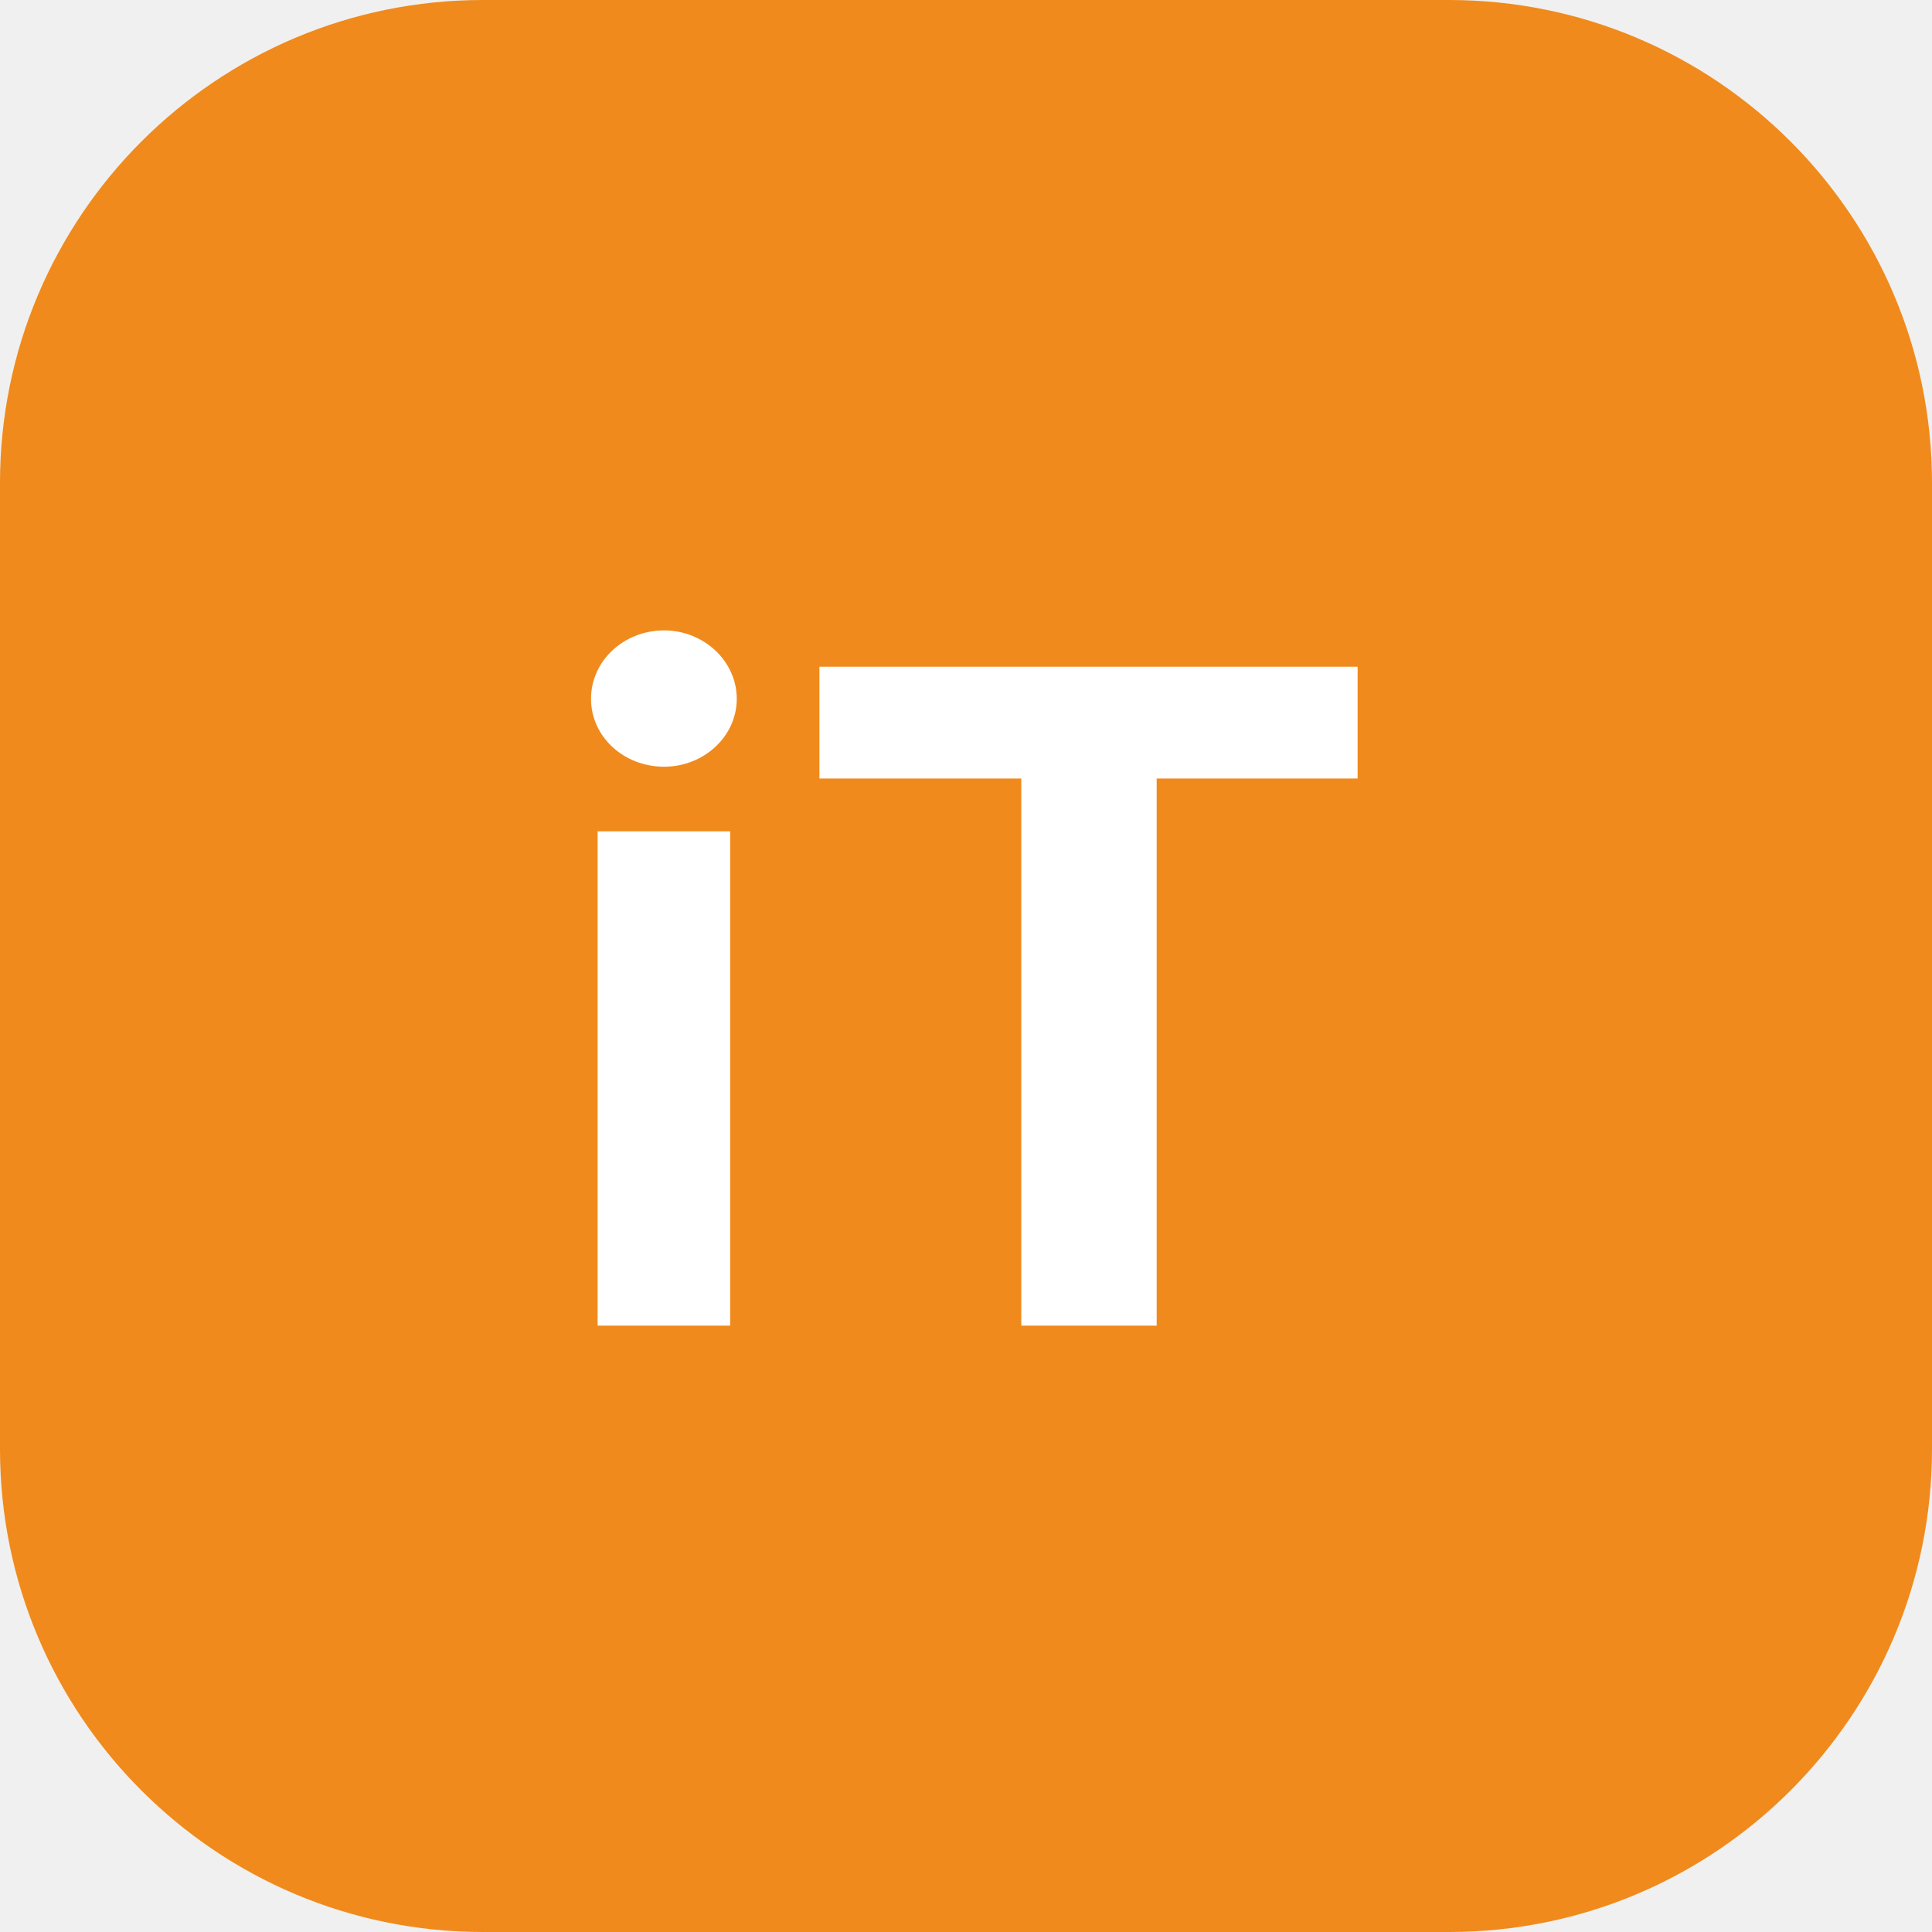
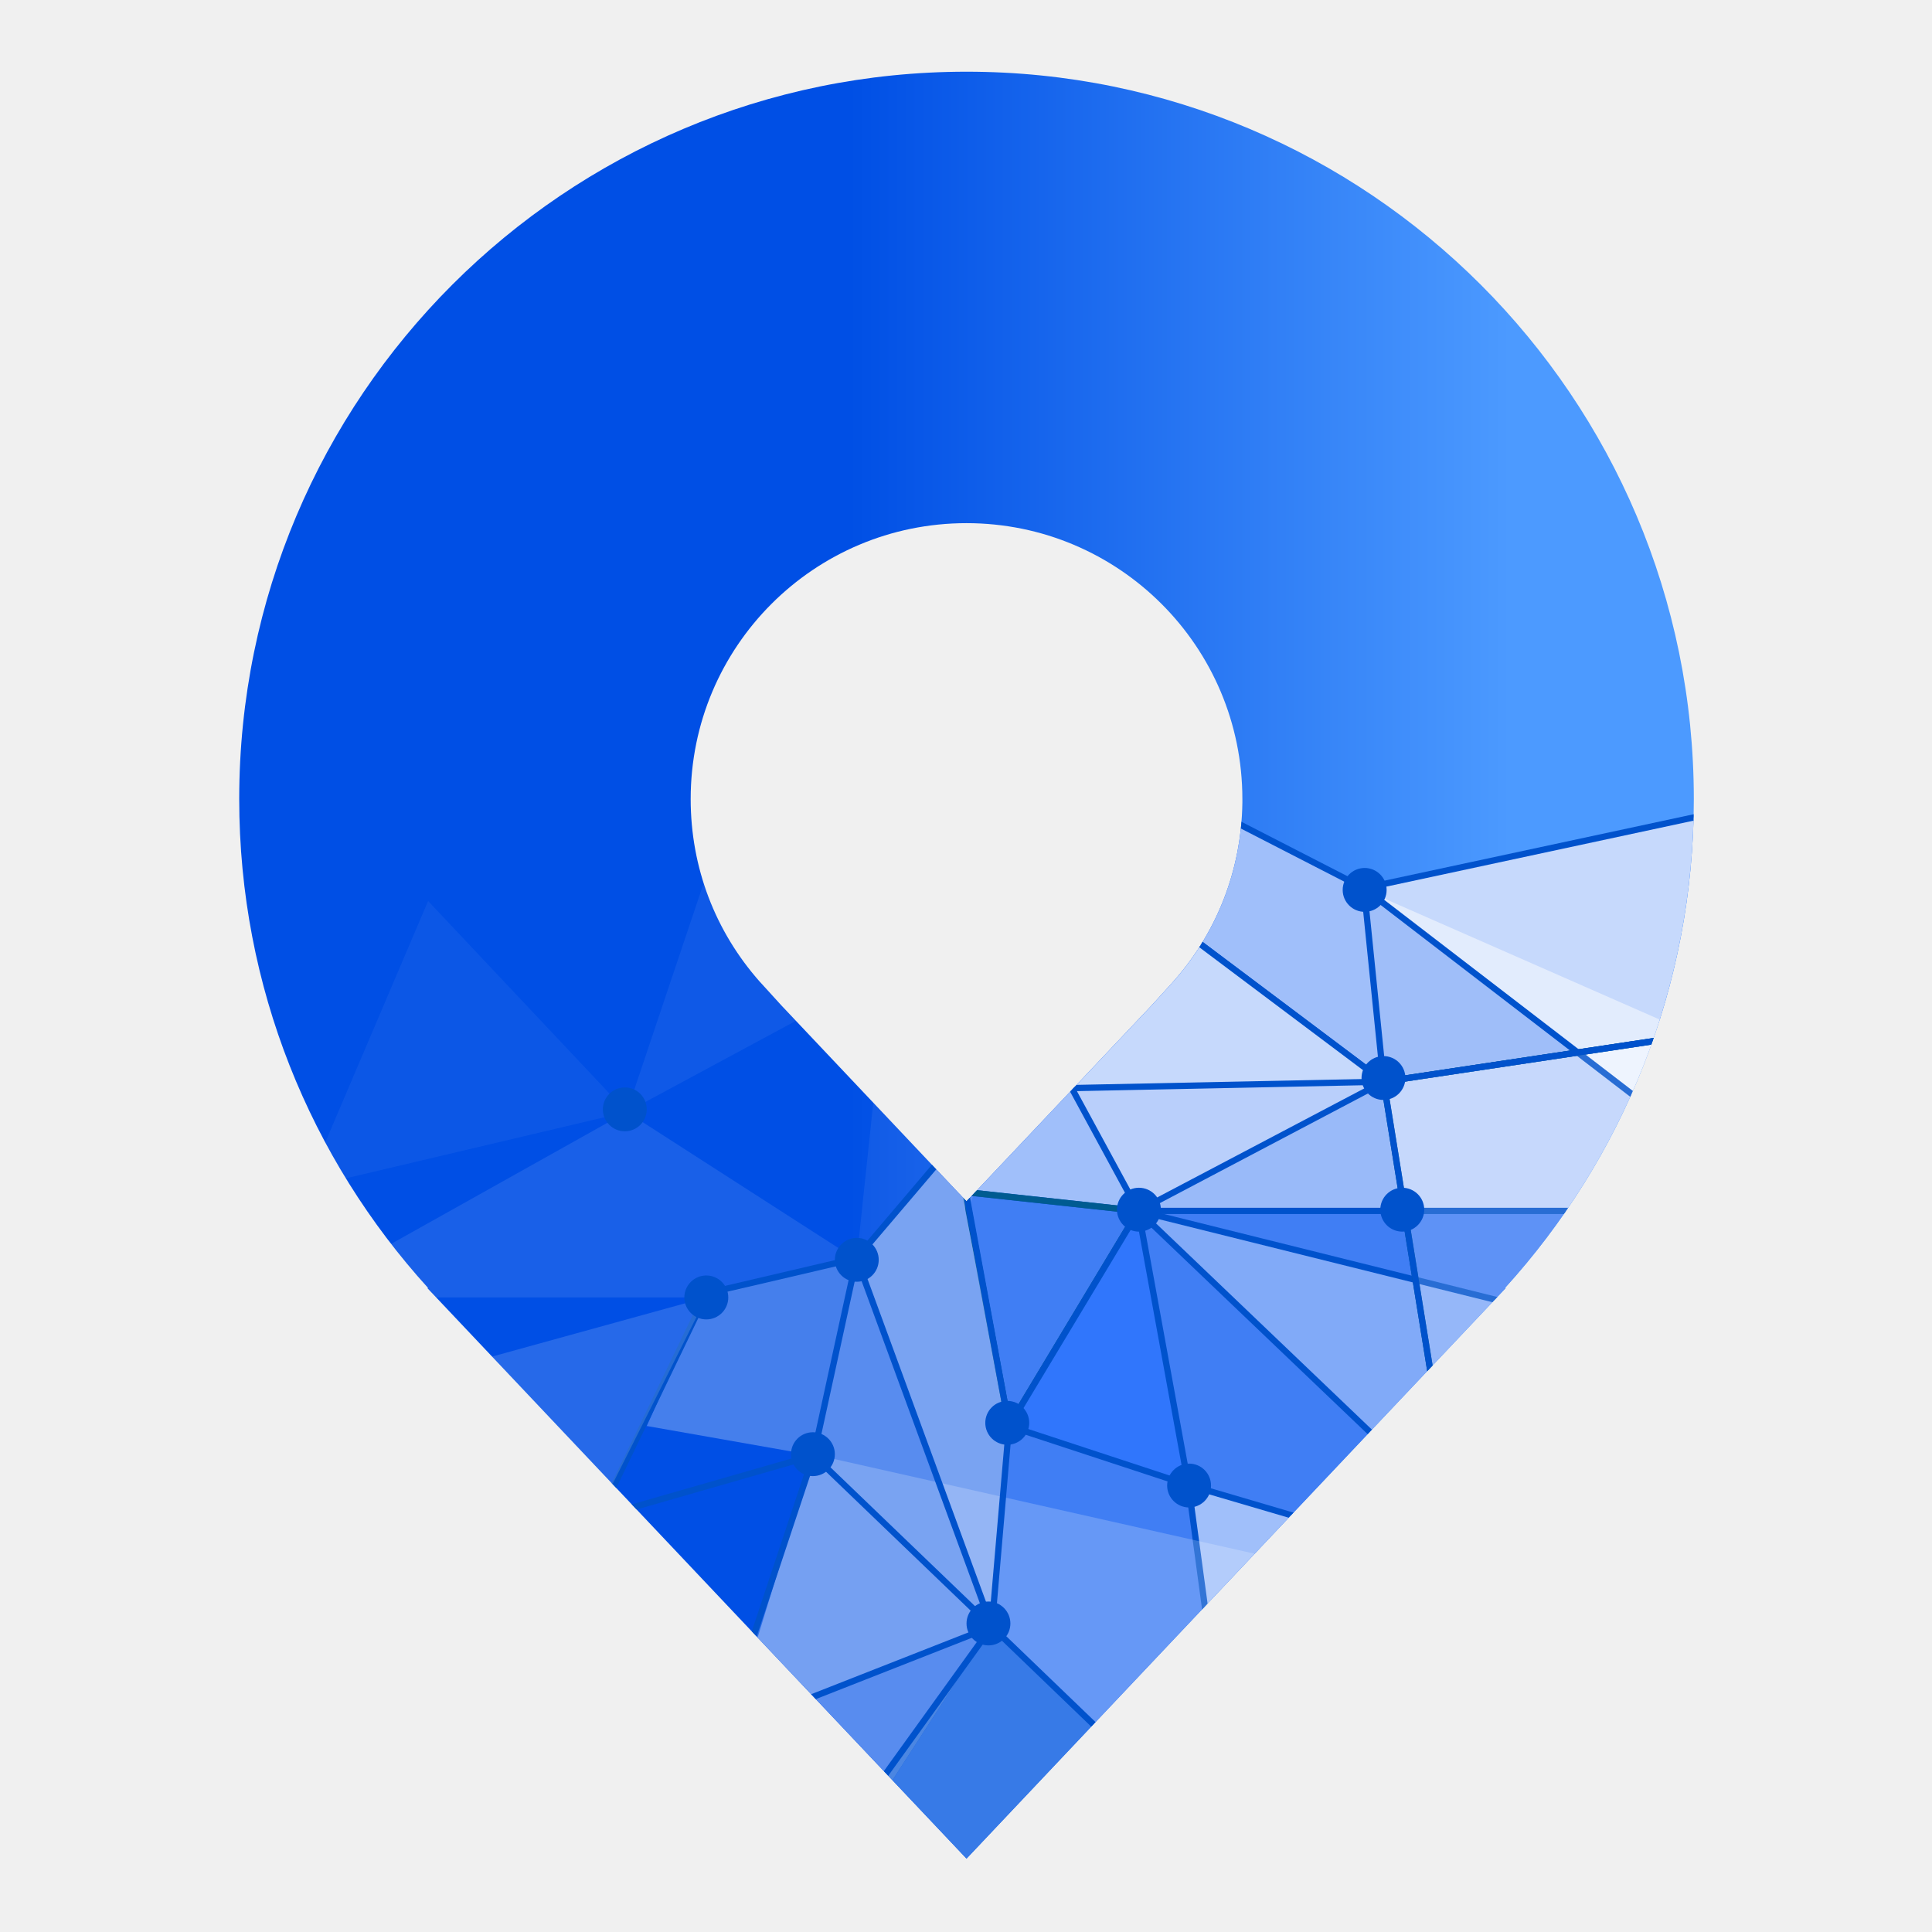
- <svg xmlns="http://www.w3.org/2000/svg" viewBox="0 0 64 64">
-   <rect width="64" height="64" rx="16" fill="#F08A1C" />
-   <text x="32" y="33" text-anchor="middle" dominant-baseline="central" font-family="Inter,Arial,sans-serif" font-weight="700" font-size="30" fill="#fff">iT</text>
+ <svg xmlns="http://www.w3.org/2000/svg" xmlns:xlink="http://www.w3.org/1999/xlink" role="img" aria-label="iThink Logistics" viewBox="-2.67 -1.1 29.64 29.64" version="1.1">
+   <defs>
+     <linearGradient x1="41.878%" y1="56.292%" x2="87.612%" y2="56.292%" id="linearGradient-1">
+       <stop stop-color="#004FE5" offset="0%" />
+       <stop stop-color="#4C9AFF" offset="100%" />
+     </linearGradient>
+     <path d="M11.158,0 C17.32,0 22.316,4.996 22.316,11.158 C22.316,14.047 21.218,16.679 19.417,18.661 L19.43,18.661 L11.158,27.414 L2.886,18.661 L2.899,18.661 C1.098,16.679 0,14.047 0,11.158 C0,4.996 4.996,0 11.158,0 Z M11.158,6.926 C8.82,6.926 6.926,8.82 6.926,11.158 C6.926,12.212 7.304,13.19 7.986,13.961 L8.024,14.002 L8.316,14.323 L11.158,17.331 L14,14.323 L14.292,14.002 C14.986,13.239 15.376,12.267 15.39,11.215 L15.39,11.158 C15.39,8.82 13.495,6.926 11.158,6.926 Z" id="path-2" />
+   </defs>
+   <g id="Website" stroke="none" stroke-width="1" fill="none" fill-rule="evenodd">
+     <g id="Website-logos" transform="translate(-61, -124)">
+       <g id="Group" transform="translate(61, 124)">
+         <g id="logo-cl" transform="translate(1, 0)">
+           <g id="logo">
+             <mask id="mask-3" fill="white">
+               <use xlink:href="#path-2" />
+             </mask>
+             <use id="Combined-Shape" fill="url(#linearGradient-1)" fill-rule="nonzero" xlink:href="#path-2" />
+             <polygon id="Path-4" fill="#407EF4" mask="url(#mask-3)" points="14.562 11.195 17.266 12.553 23.015 11.324 23.015 17.458 11.139 28.73 9.243 27.414 11.546 23.855 11.831 20.777 11.158 17.477 11.158 13.047" />
+             <polygon id="Path-4" fill="#588CEF" mask="url(#mask-3)" points="7.503 25.485 9.243 27.414 11.546 23.855 11.831 20.777 11.158 17.477 12.339 14.922 9.475 18.228 8.812 21.228" />
+             <polygon id="Path-31" fill="#FFFFFF" opacity="0.1" mask="url(#mask-3)" points="1.947 18.805 7.166 18.805 9.475 18.228 5.946 15.959 1.293 18.564" />
+             <polygon id="Path-32" fill="#FFFFFF" opacity="0.05" mask="url(#mask-3)" points="1.024 17.122 5.946 15.959 2.898 12.723" />
+             <polygon id="Path-33" fill="#FFFFFF" opacity="0.06" mask="url(#mask-3)" points="5.946 15.959 8.801 14.421 7.503 11.324" />
+             <polygon id="Path-7" fill="#FFFFFF" opacity="0.06" mask="url(#mask-3)" points="9.475 18.204 11.158 16.242 9.811 15.031" />
+             <polygon id="Path-6" fill="#FFFFFF" opacity="0.498" mask="url(#mask-3)" points="17.266 12.553 17.506 15.495 22.41 14.813" />
+             <polygon id="Path-5" fill="#FFFFFF" opacity="0.632" mask="url(#mask-3)" points="13.795 17.477 12.745 15.602 17.557 15.495" />
+             <polygon id="Path-17" fill="#FFFFFF" opacity="0.7" mask="url(#mask-3)" points="23.455 11.195 17.255 12.527 22.09 16.242" />
+             <polygon id="Path-18" fill="#FFFFFF" opacity="0.5" mask="url(#mask-3)" points="14.296 13.047 17.557 15.495 17.255 12.527 14.914 11.324" />
+             <path d="M17.301,12.496 L14.887,11.256 L14.239,13.064 L17.616,15.6 L17.301,12.496 Z M14.941,11.392 L17.21,12.558 L17.498,15.391 L14.353,13.029 L14.941,11.392 Z" id="Path-18" fill="#0052CC" fill-rule="nonzero" mask="url(#mask-3)" />
+             <polygon id="Path-19" fill="#FFFFFF" opacity="0.7" mask="url(#mask-3)" points="12.339 15.602 17.557 15.495 14.296 13.047" />
+             <path d="M17.697,15.54 L14.287,12.98 L12.24,15.652 L17.697,15.54 Z M14.305,13.114 L17.417,15.45 L12.438,15.552 L14.305,13.114 Z" id="Path-19" fill="#0052CC" fill-rule="nonzero" mask="url(#mask-3)" />
+             <polygon id="Path-20" fill="#FFFFFF" opacity="0.124" mask="url(#mask-3)" points="21.075 17.477 13.795 17.477 17.557 15.495 22.035 14.822" />
+             <polygon id="Path-20" fill="#FFFFFF" opacity="0.335" mask="url(#mask-3)" points="21.075 17.477 17.843 17.477 17.557 15.495 22.035 14.822" />
+             <polygon id="Path-20" fill="#FFFFFF" opacity="0.393" mask="url(#mask-3)" points="21.075 17.477 13.795 17.477 17.557 15.495 22.035 14.822" />
+             <path d="M22.118,16.324 L23.522,11.132 L17.144,12.502 L22.118,16.324 Z M23.388,11.259 L22.062,16.16 L17.367,12.552 L23.388,11.259 Z" id="Path-17" fill="#0052CC" fill-rule="nonzero" mask="url(#mask-3)" />
+             <path d="M21.109,17.525 L22.108,14.762 L17.55,15.448 L17.535,15.453 L13.6,17.525 L21.109,17.525 Z M21.962,14.881 L21.041,17.429 L13.989,17.429 L17.572,15.541 L21.962,14.881 Z" id="Path-20" fill="#0052CC" fill-rule="nonzero" mask="url(#mask-3)" />
+             <polygon id="Path-21" fill="#FFFFFF" opacity="0.5" mask="url(#mask-3)" points="11.139 17.188 13.795 17.477 12.467 15.031" />
+             <path d="M13.881,17.535 L12.469,14.935 L11.058,17.228 L13.881,17.535 Z M12.464,15.127 L13.708,17.419 L11.22,17.149 L12.464,15.127 Z" id="Path-21" fill="#0052CC" fill-rule="nonzero" mask="url(#mask-3)" />
+             <path d="M13.875,17.437 L11.08,17.133 L11.786,20.91 L13.875,17.437 Z M11.198,17.243 L13.714,17.516 L11.834,20.643 L11.198,17.243 Z" id="Path-22" fill="#005B91" fill-rule="nonzero" mask="url(#mask-3)" />
+             <polygon id="Path-23" fill="#2872FF" opacity="0.693" mask="url(#mask-3)" points="14.562 21.682 13.795 17.477 11.81 20.777" />
+             <path d="M14.624,21.753 L13.819,17.343 L11.738,20.804 L14.624,21.753 Z M13.77,17.611 L14.5,21.611 L11.882,20.75 L13.77,17.611 Z" id="Path-23" fill="#0052CC" fill-rule="nonzero" mask="url(#mask-3)" />
+             <polygon id="Path-24" fill="#FFFFFF" opacity="0.5" mask="url(#mask-3)" points="14.562 21.682 14.948 24.531 17.079 22.422" />
+             <path d="M17.17,22.399 L14.504,21.614 L14.913,24.633 L17.17,22.399 Z M14.619,21.749 L16.987,22.445 L14.982,24.428 L14.619,21.749 Z" id="Path-24" fill="#0052CC" fill-rule="nonzero" mask="url(#mask-3)" />
+             <polygon id="Path-25" fill="#FFFFFF" opacity="0.342" mask="url(#mask-3)" points="17.915 21.412 13.795 17.477 20.037 19.031" />
+             <path d="M20.125,19.003 L13.63,17.386 L17.918,21.481 L20.125,19.003 Z M13.959,17.567 L19.948,19.058 L17.912,21.343 L13.959,17.567 Z" id="Path-25" fill="#0052CC" fill-rule="nonzero" mask="url(#mask-3)" />
+             <path d="M22.721,17.249 L22.071,14.768 L17.502,15.455 L18.48,21.513 L22.721,17.249 Z M22,14.876 L22.614,17.22 L18.545,21.311 L17.612,15.535 L22,14.876 Z" id="Path-26" fill="#005B91" fill-rule="nonzero" mask="url(#mask-3)" />
+             <polygon id="Path-26" fill="#FFFFFF" opacity="0.159" mask="url(#mask-3)" points="17.557 15.495 18.513 21.412 22.667 17.235 22.035 14.822" />
+             <path d="M22.721,17.249 L22.071,14.768 L17.502,15.455 L18.48,21.513 L22.721,17.249 Z M22,14.876 L22.614,17.22 L18.545,21.311 L17.612,15.535 L22,14.876 Z" id="Path-26" fill="#0052CC" fill-rule="nonzero" mask="url(#mask-3)" />
+             <polygon id="Path-27" fill="#006099" opacity="0.147" mask="url(#mask-3)" points="9.243 27.052 11.546 23.855 14.09 26.303 11.139 29.316" />
+             <polygon id="Path-3" fill="#FFFFFF" opacity="0.201" mask="url(#mask-3)" points="8.801 21.21 17.218 23.106 14.14 26.307" />
+             <path d="M14.159,26.302 L11.539,23.782 L9.182,27.054 L11.136,29.388 L14.159,26.302 Z M11.552,23.928 L14.022,26.304 L11.142,29.245 L9.304,27.05 L11.552,23.928 Z" id="Path-27" fill="#0052CC" fill-rule="nonzero" mask="url(#mask-3)" />
+             <polygon id="Path-28" fill="#FFFFFF" opacity="0.174" mask="url(#mask-3)" points="7.396 25.485 11.546 23.855 8.812 21.228" />
+             <path d="M11.633,23.872 L8.79,21.141 L7.318,25.568 L11.633,23.872 Z M8.833,21.316 L11.458,23.837 L7.474,25.403 L8.833,21.316 Z" id="Path-28" fill="#0052CC" fill-rule="nonzero" mask="url(#mask-3)" />
+             <polygon id="Path-29" fill="#FFFFFF" opacity="0.27" mask="url(#mask-3)" points="6.252 20.777 8.812 21.228 9.471 18.204 7.172 18.743" />
+             <path d="M8.852,21.267 L9.534,18.14 L7.139,18.701 L5.426,22.251 L8.852,21.267 Z M9.408,18.268 L8.771,21.19 L5.606,22.099 L7.206,18.784 L9.408,18.268 Z" id="Path-29" fill="#0052CC" fill-rule="nonzero" mask="url(#mask-3)" />
+             <polygon id="Path-30" fill="#FFFFFF" opacity="0.2" mask="url(#mask-3)" points="9.471 18.204 11.546 23.855 11.81 20.777 11.139 17.477 11.139 16.254" />
+             <path d="M11.857,20.768 L11.031,16.294 L9.416,18.194 L11.575,24.074 L11.858,20.781 L11.857,20.768 Z M10.974,16.511 L11.762,20.779 L11.516,23.635 L9.526,18.213 L10.974,16.511 Z" id="Path-30" fill="#0052CC" fill-rule="nonzero" mask="url(#mask-3)" />
+             <polygon id="Path-34" fill="#FFFFFF" opacity="0.15" mask="url(#mask-3)" points="3.485 19.821 7.166 18.805 5.326 22.468" />
+             <path d="M17.266,12.216 C17.452,12.216 17.603,12.367 17.603,12.553 C17.603,12.739 17.452,12.889 17.266,12.889 C17.08,12.889 16.929,12.739 16.929,12.553 C16.929,12.367 17.08,12.216 17.266,12.216 Z" id="Path" fill="#0052CC" mask="url(#mask-3)" />
+             <path d="M17.554,15.102 C17.74,15.102 17.891,15.252 17.891,15.438 C17.891,15.624 17.74,15.775 17.554,15.775 C17.369,15.775 17.218,15.624 17.218,15.438 C17.218,15.252 17.369,15.102 17.554,15.102 Z" id="Path" fill="#0052CC" mask="url(#mask-3)" />
+             <path d="M17.843,17.122 C18.029,17.122 18.18,17.272 18.18,17.458 C18.18,17.644 18.029,17.795 17.843,17.795 C17.657,17.795 17.506,17.644 17.506,17.458 C17.506,17.272 17.657,17.122 17.843,17.122 Z" id="Path" fill="#0052CC" mask="url(#mask-3)" />
+             <path d="M13.803,17.122 C13.989,17.122 14.14,17.272 14.14,17.458 C14.14,17.644 13.989,17.795 13.803,17.795 C13.617,17.795 13.466,17.644 13.466,17.458 C13.466,17.272 13.617,17.122 13.803,17.122 Z" id="Path" fill="#0052CC" mask="url(#mask-3)" />
+             <path d="M14.573,21.354 C14.759,21.354 14.909,21.505 14.909,21.691 C14.909,21.876 14.759,22.027 14.573,22.027 C14.387,22.027 14.236,21.876 14.236,21.691 C14.236,21.505 14.387,21.354 14.573,21.354 Z" id="Path" fill="#0052CC" mask="url(#mask-3)" />
+             <path d="M11.783,20.392 C11.969,20.392 12.12,20.543 12.12,20.729 C12.12,20.915 11.969,21.065 11.783,21.065 C11.597,21.065 11.446,20.915 11.446,20.729 C11.446,20.543 11.597,20.392 11.783,20.392 Z" id="Path" fill="#0052CC" mask="url(#mask-3)" />
+             <path d="M11.495,23.47 C11.68,23.47 11.831,23.621 11.831,23.807 C11.831,23.993 11.68,24.143 11.495,24.143 C11.309,24.143 11.158,23.993 11.158,23.807 C11.158,23.621 11.309,23.47 11.495,23.47 Z" id="Path" fill="#0052CC" mask="url(#mask-3)" />
+             <path d="M8.801,20.873 C8.987,20.873 9.138,21.024 9.138,21.21 C9.138,21.396 8.987,21.546 8.801,21.546 C8.615,21.546 8.465,21.396 8.465,21.21 C8.465,21.024 8.615,20.873 8.801,20.873 Z" id="Path" fill="#0052CC" mask="url(#mask-3)" />
+             <path d="M9.475,17.891 C9.661,17.891 9.811,18.042 9.811,18.228 C9.811,18.414 9.661,18.564 9.475,18.564 C9.289,18.564 9.138,18.414 9.138,18.228 C9.138,18.042 9.289,17.891 9.475,17.891 Z" id="Path" fill="#0052CC" mask="url(#mask-3)" />
+             <path d="M5.916,15.583 C6.102,15.583 6.252,15.733 6.252,15.919 C6.252,16.105 6.102,16.256 5.916,16.256 C5.73,16.256 5.579,16.105 5.579,15.919 C5.579,15.733 5.73,15.583 5.916,15.583 Z" id="Path" fill="#0052CC" mask="url(#mask-3)" />
+             <path d="M7.166,18.468 C7.352,18.468 7.503,18.619 7.503,18.805 C7.503,18.991 7.352,19.142 7.166,19.142 C6.98,19.142 6.829,18.991 6.829,18.805 C6.829,18.619 6.98,18.468 7.166,18.468 Z" id="Path" fill="#0052CC" mask="url(#mask-3)" />
+           </g>
+         </g>
+       </g>
+     </g>
+   </g>
</svg>
